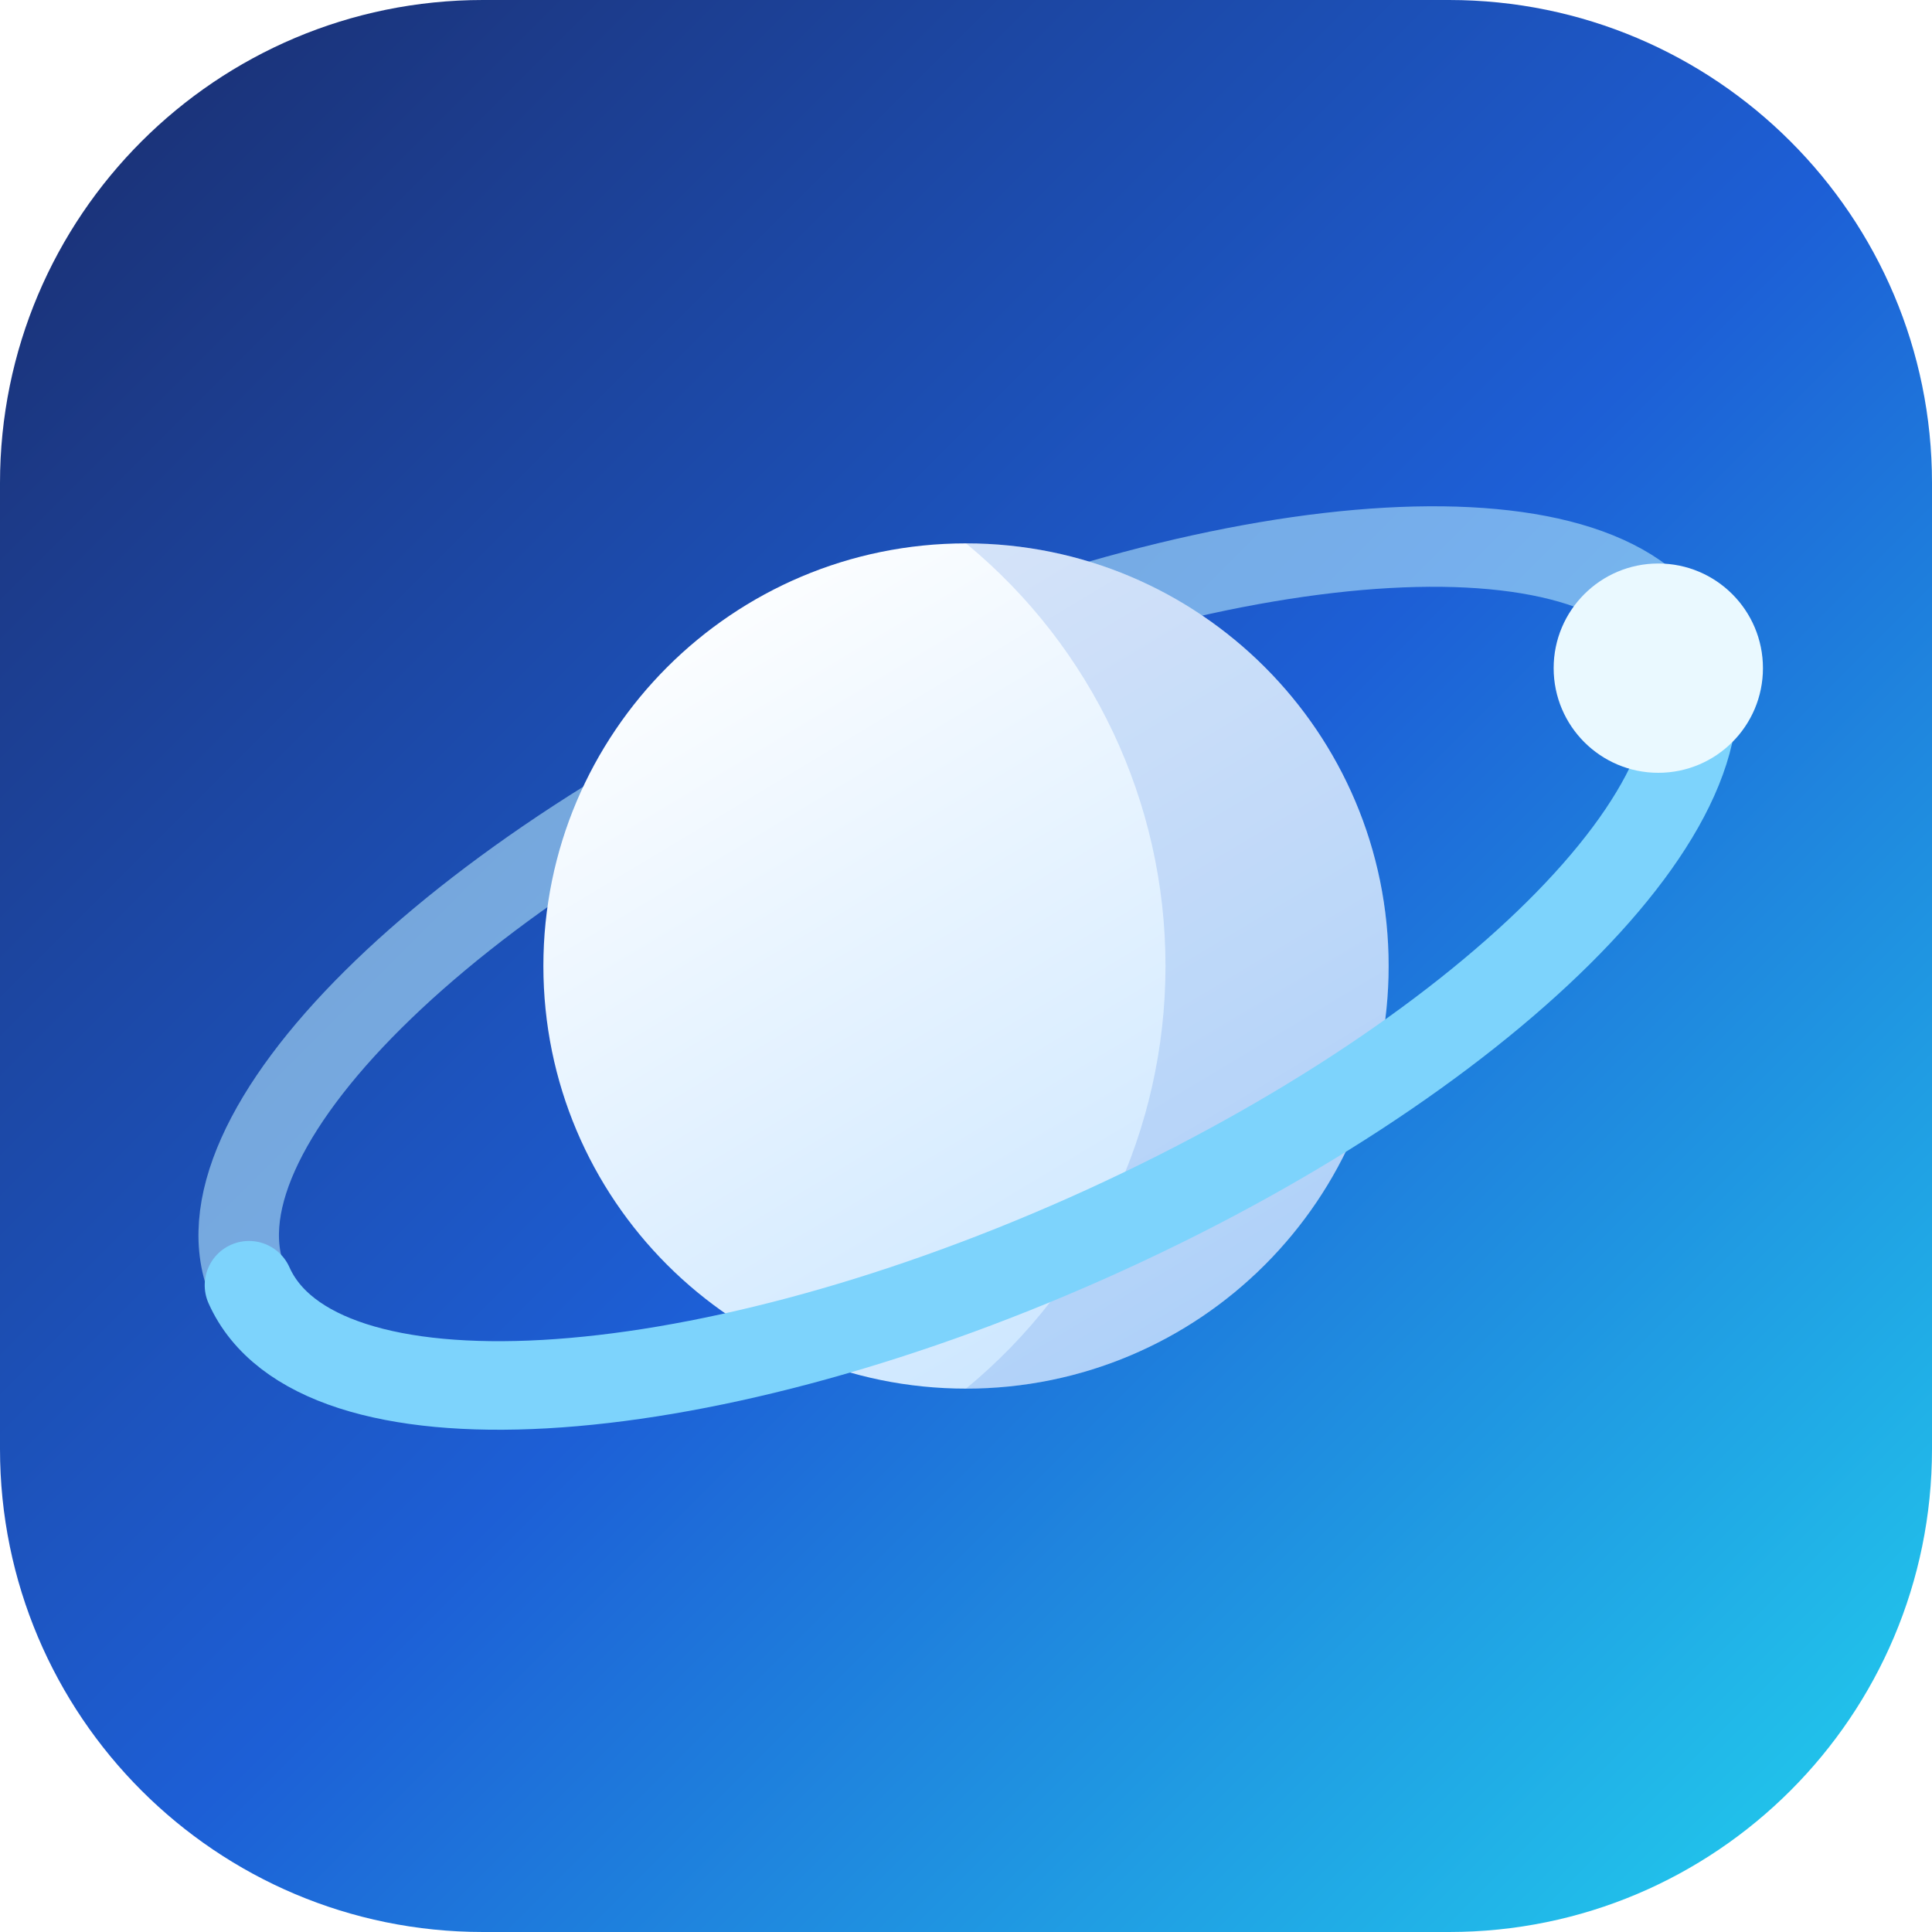
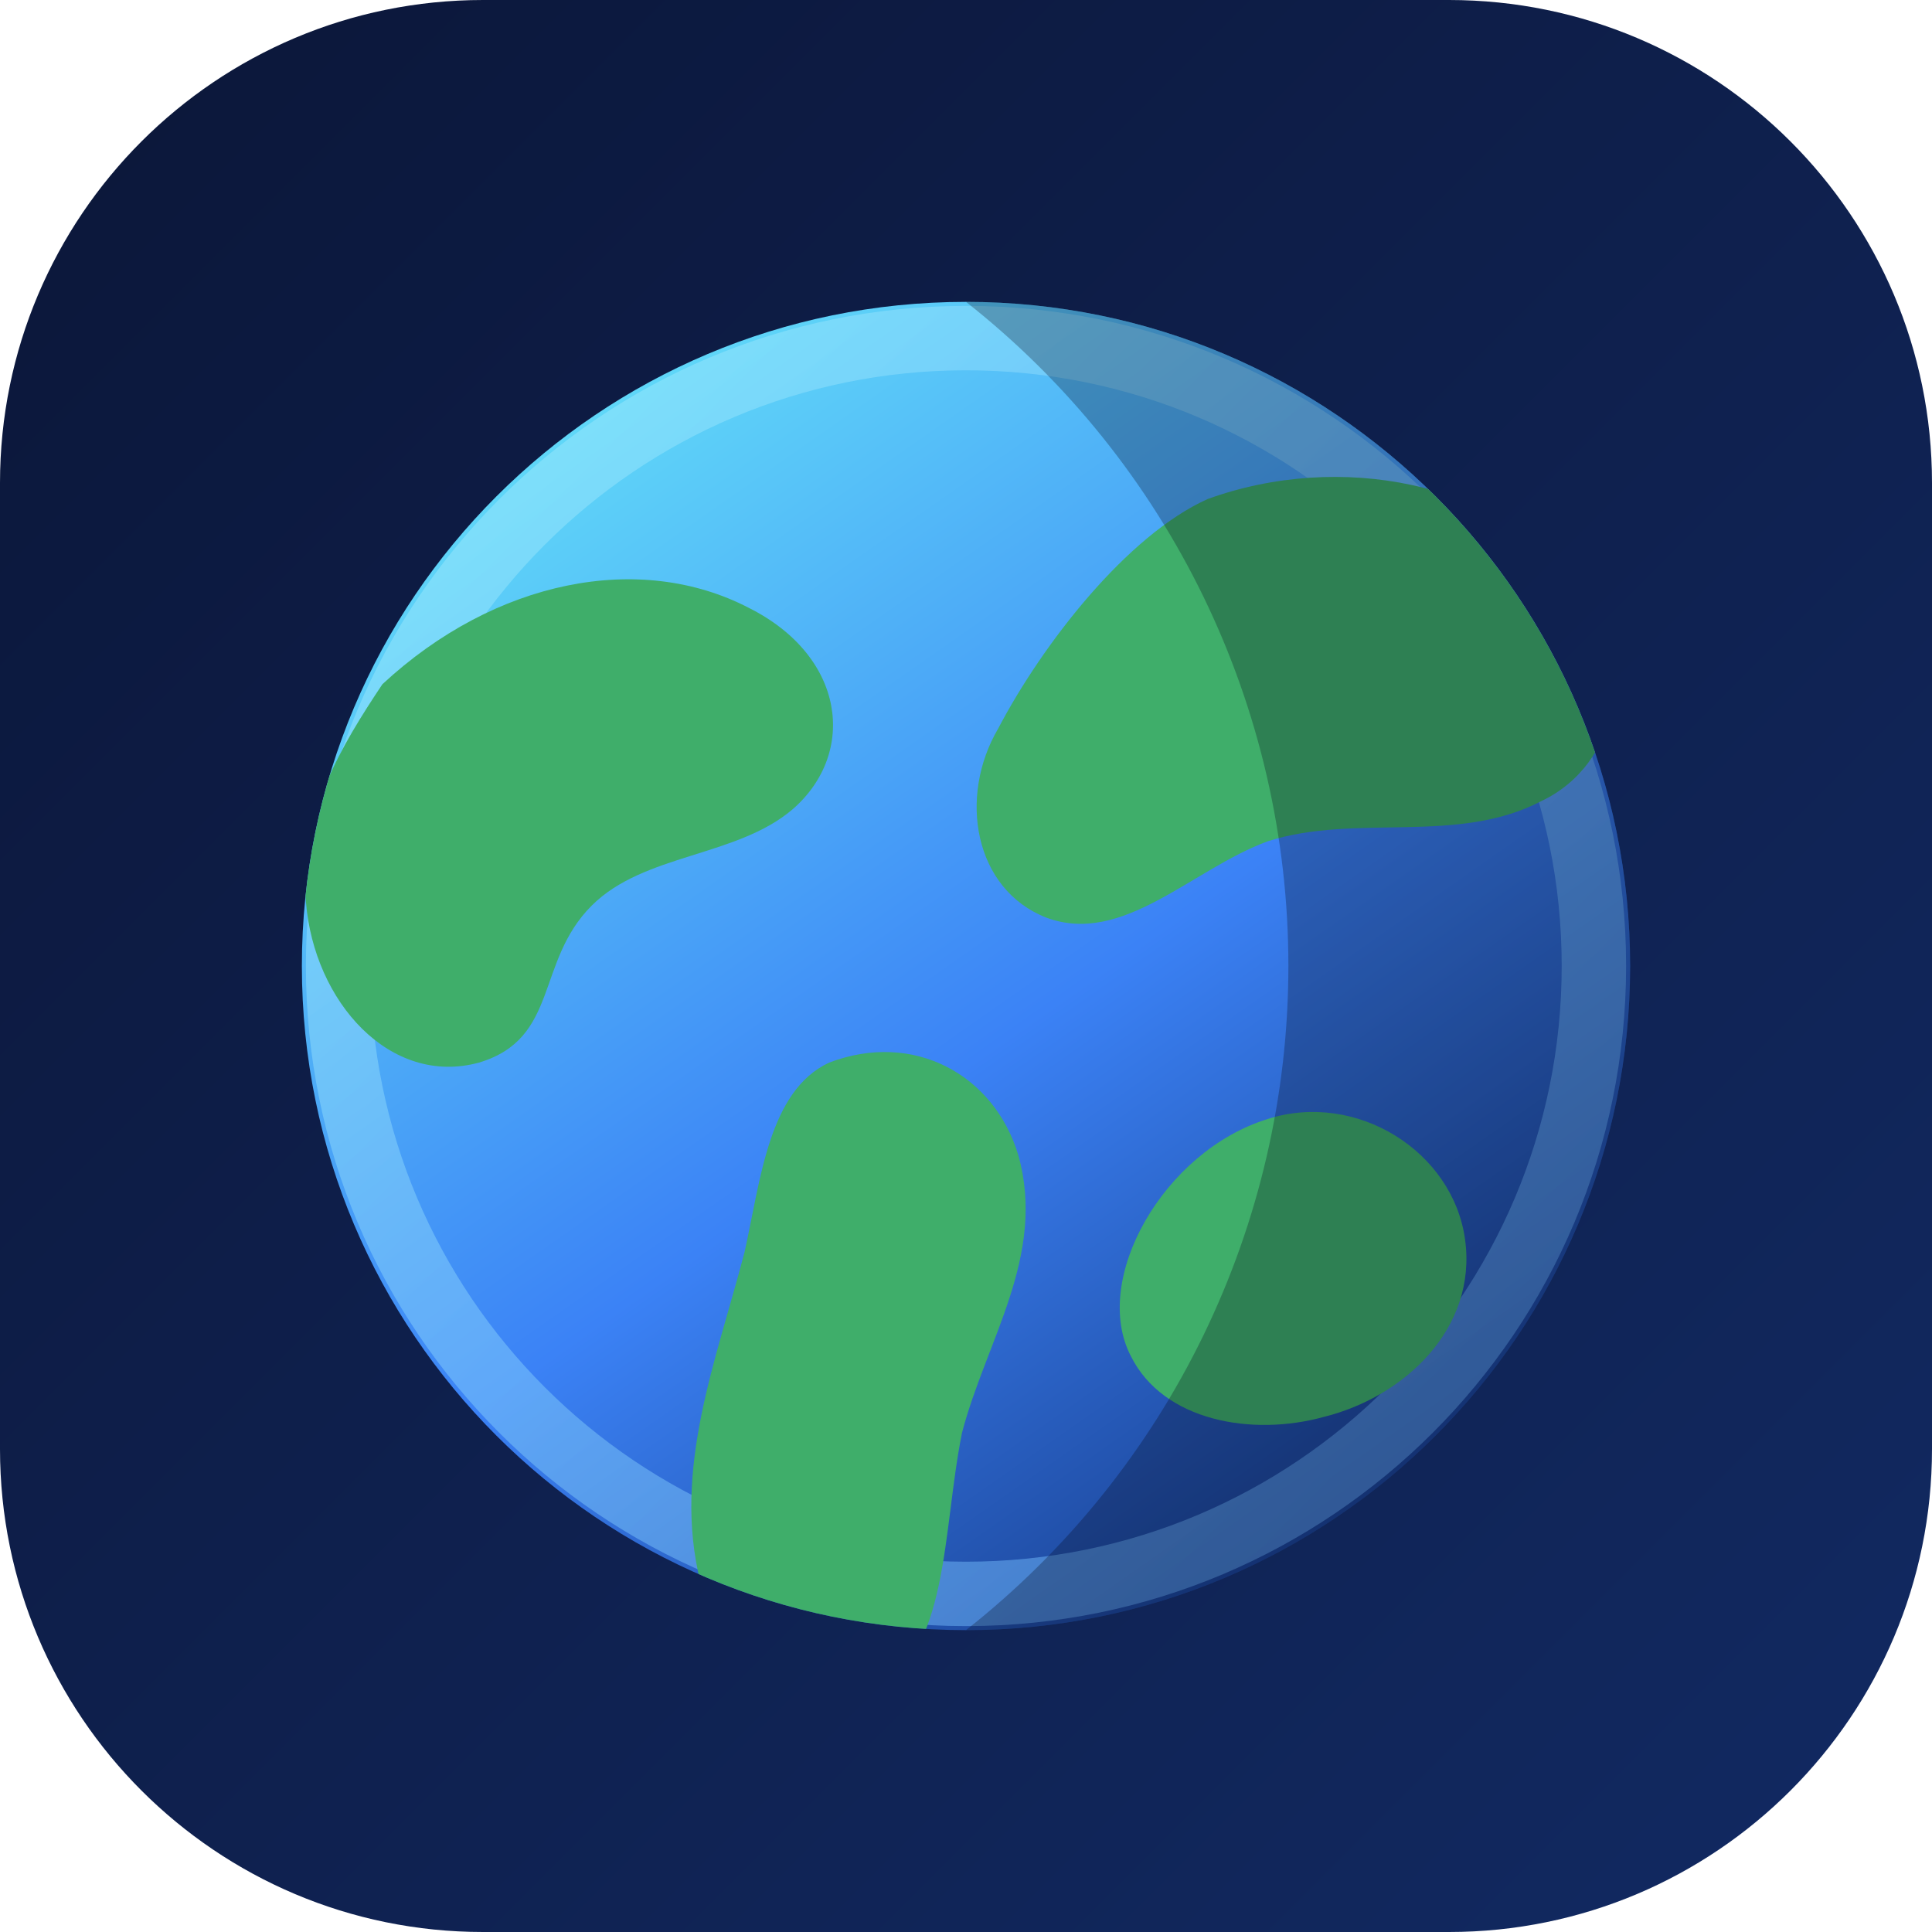
<svg xmlns="http://www.w3.org/2000/svg" viewBox="0 0 48 48" width="48" height="48">
  <defs>
-     <linearGradient id="mausam-tile" x1="0" y1="0" x2="1" y2="1">
-       <stop offset="0%" stop-color="#1b2c6b" />
-       <stop offset="52%" stop-color="#1d5fd6" />
-       <stop offset="100%" stop-color="#22d3ee" />
+     <linearGradient id="tile" x1="0" y1="0" x2="1" y2="1">
+       <stop offset="0%" stop-color="#0b1638" />
+       <stop offset="100%" stop-color="#122a63" />
    </linearGradient>
-     <linearGradient id="mausam-planet" x1="0.2" y1="0" x2="0.8" y2="1">
-       <stop offset="0%" stop-color="#ffffff" />
-       <stop offset="100%" stop-color="#c7e4ff" />
+     <linearGradient id="ocean" x1="0.15" y1="0" x2="0.85" y2="1">
+       <stop offset="0%" stop-color="#67e8f9" />
+       <stop offset="55%" stop-color="#3b82f6" />
+       <stop offset="100%" stop-color="#11317a" />
    </linearGradient>
+     <linearGradient id="atmos" x1="0" y1="0" x2="1" y2="1">
+       <stop offset="0%" stop-color="#a5f3fc" />
+       <stop offset="100%" stop-color="#60a5fa" />
+     </linearGradient>
+     <clipPath id="sphere">
+       <circle cx="24" cy="24" r="16.5" />
+     </clipPath>
  </defs>
-   <rect width="48" height="48" rx="12" fill="url(#mausam-tile)" />
-   <g transform="rotate(-24 24 24)">
-     <ellipse cx="24" cy="24" rx="19.5" ry="7.4" fill="none" stroke="#bff0ff" stroke-opacity="0.55" stroke-width="2" />
+   <rect width="48" height="48" rx="12" fill="url(#tile)" />
+   <circle cx="24" cy="24" r="16.5" fill="url(#ocean)" />
+   <circle cx="24" cy="24" r="15.6" fill="none" stroke="url(#atmos)" stroke-width="1.6" stroke-opacity="0.5" />
+   <g clip-path="url(#sphere)" fill="#3fae6a">
+     <path d="M9.5 17c2.8-2.6 6.4-3.3 9.1-1.9 2.4 1.2 2.7 3.6 1.1 5-1.4 1.2-3.7 1.1-5 2.4-1.4 1.4-.8 3.3-2.8 3.9-2.2.6-4.1-1.5-4.3-4-.2-2.1.9-3.9 1.9-5.4z" />
+     <path d="M20.6 26.4c2.1-.8 4.1.3 4.7 2.3.7 2.5-.8 4.6-1.4 6.9-.5 2.5-.3 5.4-2.2 6.5-1.8 1-3.7-.6-4.3-2.8-.7-2.8.4-5.5 1.1-8.2.4-1.8.6-4 2.1-4.7z" />
+     <path d="M30 12.4c3.3-1.2 7.2-.4 9.1 2 1.7 2 1.1 4.6-.8 5.5-2.1 1.1-4.6.3-6.8 1-1.9.7-3.6 2.6-5.5 1.9-1.8-.7-2.2-3-1.2-4.7 1.1-2.1 3.2-4.8 5.2-5.7z" />
+     <path d="M31.5 27.8c2.2-.7 4.6.8 4.9 3 .3 2.2-1.5 3.9-3.5 4.4-1.8.5-4 .1-4.8-1.5-1-1.9.8-5.1 3.4-5.9z" />
  </g>
-   <circle cx="24" cy="24" r="10.5" fill="url(#mausam-planet)" />
-   <path d="M24 13.5a10.5 10.5 0 0 1 0 21 13.6 13.6 0 0 0 0-21z" fill="#1d5fd6" fill-opacity="0.16" />
-   <g transform="rotate(-24 24 24)">
-     <path d="M4.5 24a19.5 7.4 0 0 0 39 0" fill="none" stroke="#7dd3fc" stroke-width="2.2" stroke-linecap="round" />
-   </g>
-   <circle cx="41.2" cy="16.6" r="2.6" fill="#eaf9ff" />
+   <path d="M24 7.5a16.5 16.5 0 0 1 0 33 21 21 0 0 0 0-33z" fill="#050a1c" fill-opacity="0.28" />
</svg>
